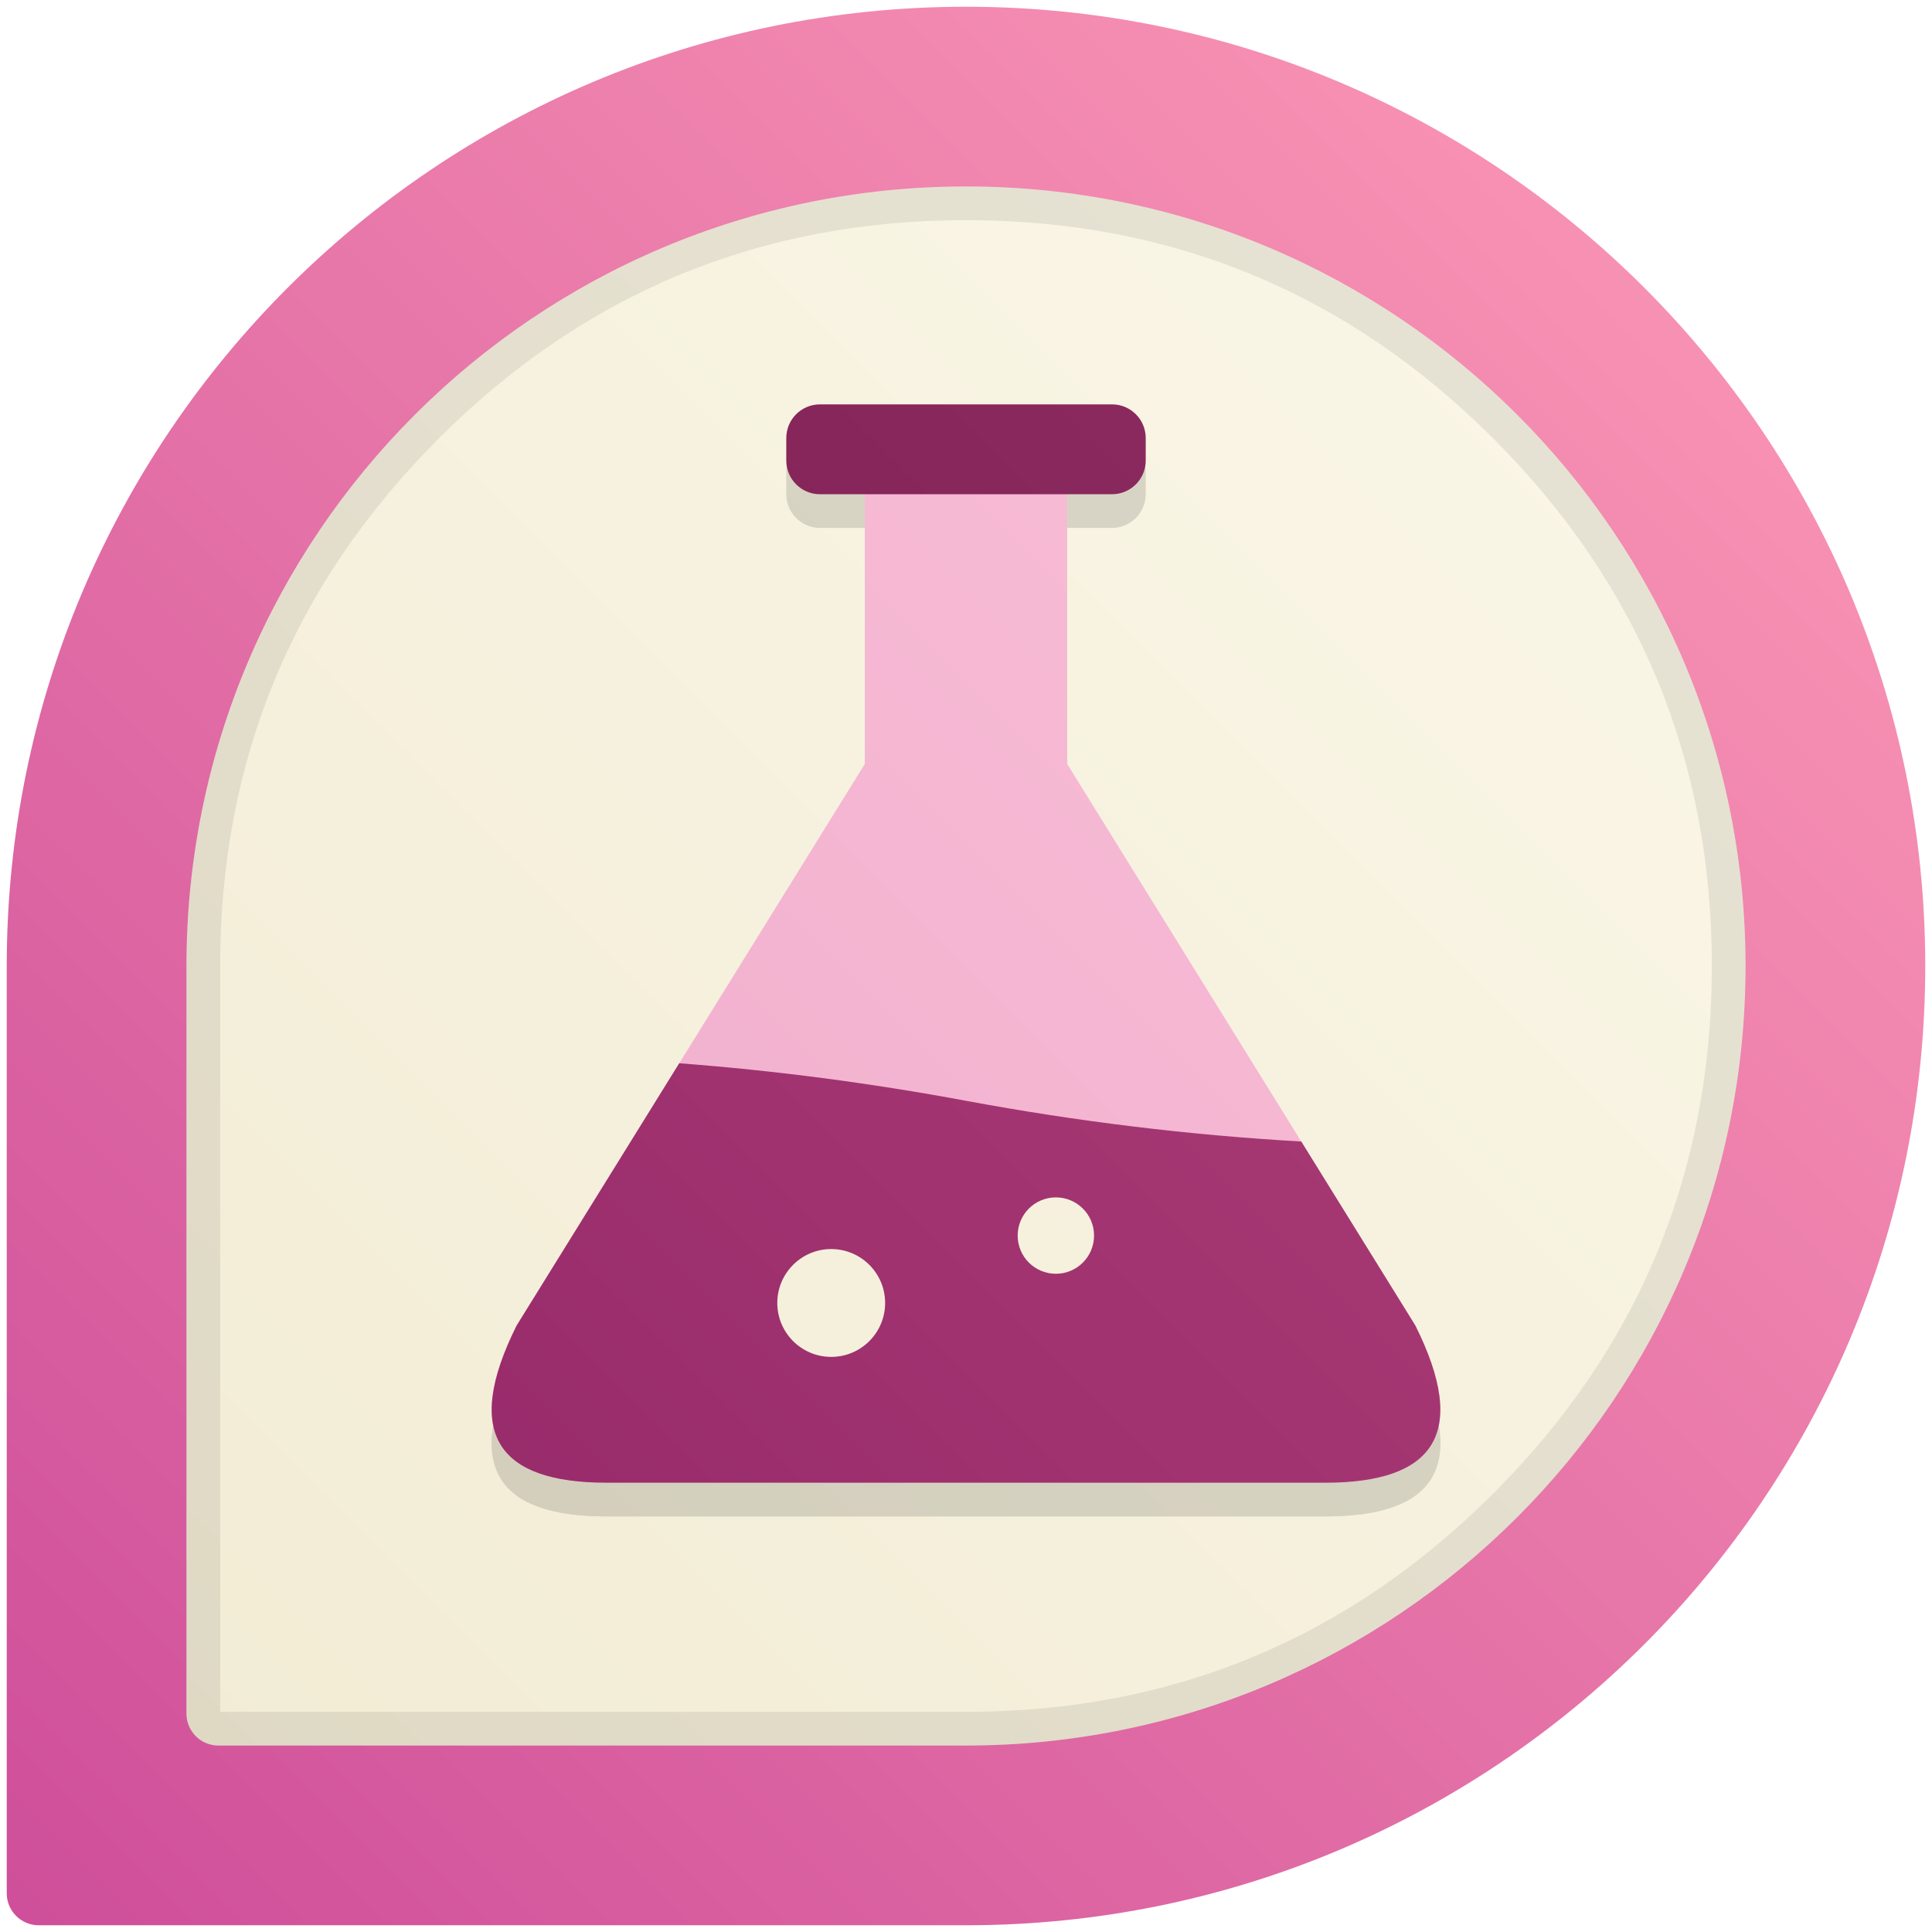
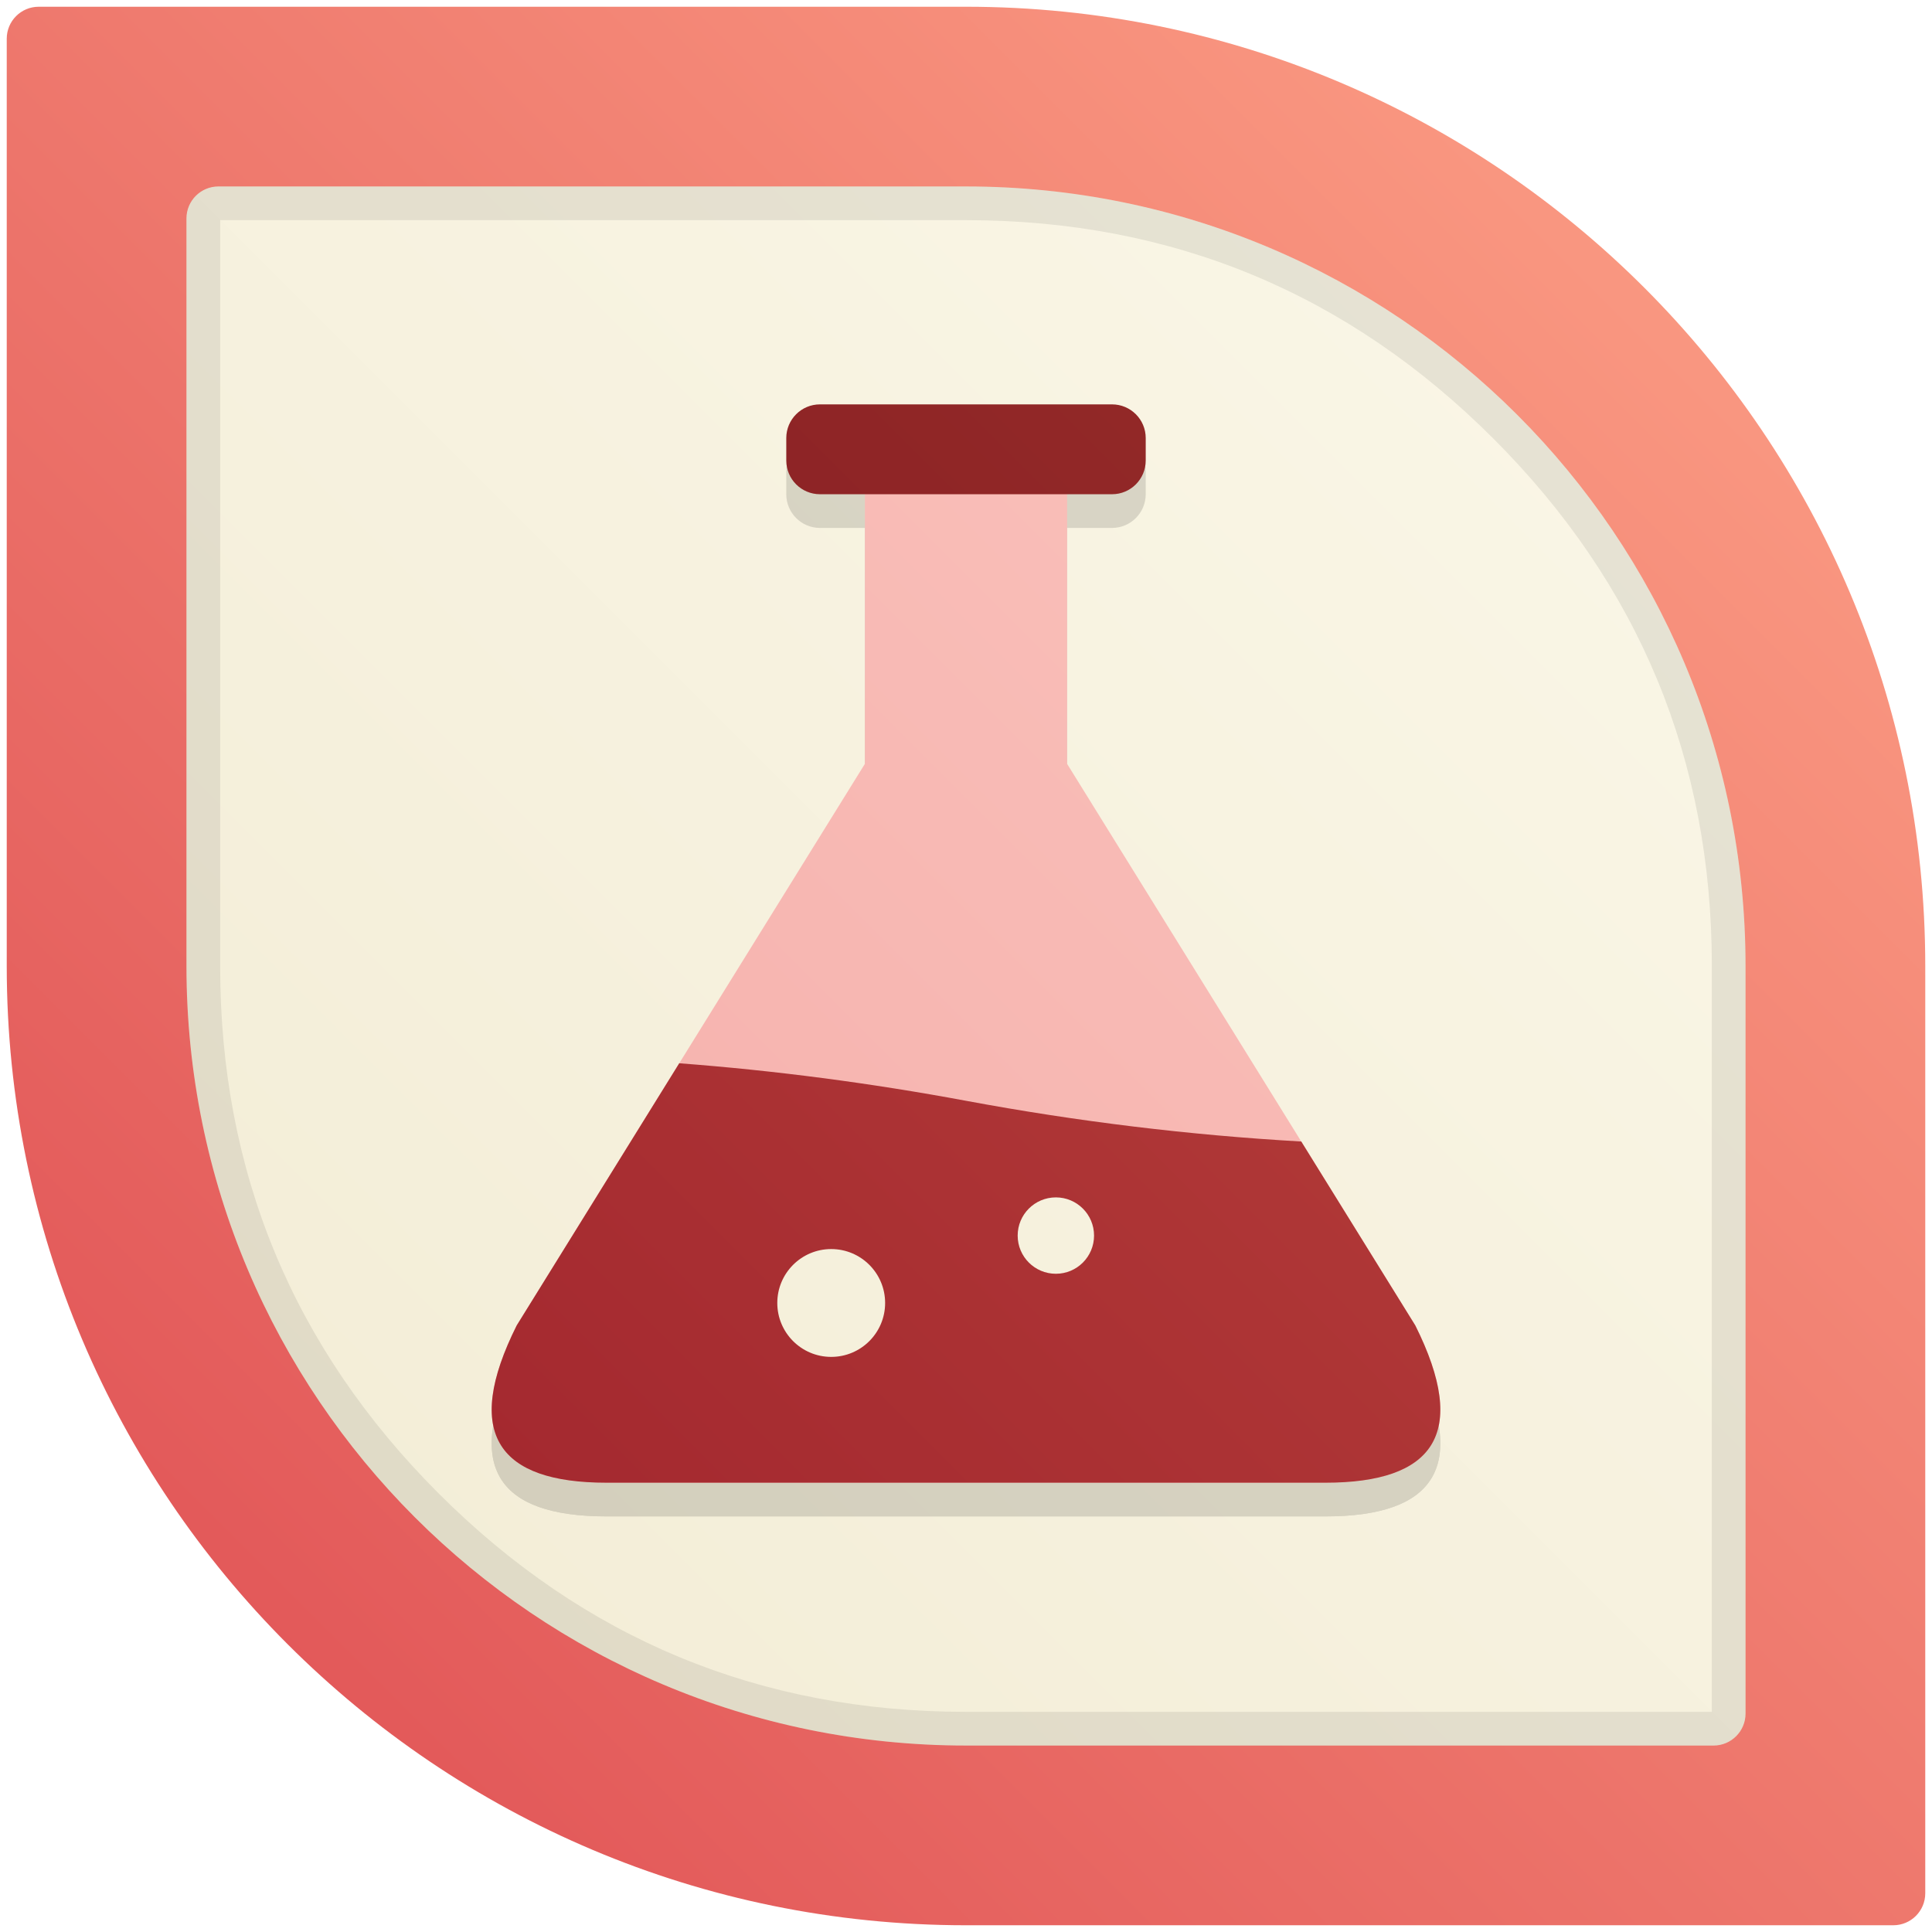
<svg xmlns="http://www.w3.org/2000/svg" width="86" height="86" viewBox="0 0 86 86">
  <defs>
    <linearGradient id="gD" x1="0.717" y1="85.283" x2="85.283" y2="0.717" gradientUnits="userSpaceOnUse">
-       <stop offset="0" stop-color="#8F2165" />
-       <stop offset="1" stop-color="#B74B7E" />
+       <stop offset="0" stop-color="#9B1D29" />
+       <stop offset="1" stop-color="#C04D42" />
    </linearGradient>
    <linearGradient id="gE" x1="0.717" y1="85.283" x2="85.283" y2="0.717" gradientUnits="userSpaceOnUse">
-       <stop offset="0" stop-color="#6F114D" />
-       <stop offset="1" stop-color="#963464" />
+       <stop offset="0" stop-color="#790C1B" />
+       <stop offset="1" stop-color="#9D352D" />
    </linearGradient>
    <linearGradient id="gF" x1="0.717" y1="85.283" x2="85.283" y2="0.717" gradientUnits="userSpaceOnUse">
-       <stop offset="0" stop-color="#CF4F9A" />
-       <stop offset="1" stop-color="#FE9CB7" />
+       <stop offset="0" stop-color="#DE4D52" />
+       <stop offset="1" stop-color="#FEA388" />
    </linearGradient>
    <linearGradient id="gT" x1="0.717" y1="85.283" x2="85.283" y2="0.717" gradientUnits="userSpaceOnUse">
-       <stop offset="0" stop-color="#EAA6C8" />
-       <stop offset="1" stop-color="#FEC5DB" />
+       <stop offset="0" stop-color="#F2A7A4" />
+       <stop offset="1" stop-color="#FDC9C2" />
    </linearGradient>
    <linearGradient id="gC" x1="0.717" y1="85.283" x2="85.283" y2="0.717" gradientUnits="userSpaceOnUse">
      <stop offset="0" stop-color="#F1EBD3" />
      <stop offset="1" stop-color="#FCF8EA" />
    </linearGradient>
  </defs>
-   <path fill="url(#gF)" d="M43,0.3 L43,0.3 A42.7 42.7 0 0 1 85.7,43 L85.7,43 A42.7 42.7 0 0 1 43,85.7 L1.723,85.7 A1.423 1.423 0 0 1 0.3,84.277 L0.3,43 A42.7 42.7 0 0 1 43,0.3 Z" />
-   <path fill="url(#gC)" d="M43,8.3 L43,8.3 A34.7 34.7 0 0 1 77.7,43 L77.7,43 A34.7 34.7 0 0 1 43,77.7 L9.723,77.7 A1.423 1.423 0 0 1 8.3,76.277 L8.3,43 A34.7 34.7 0 0 1 43,8.3 Z" />
-   <path fill="#000000" opacity="0.08" d="M43,8.3 C62.164,8.3 77.7,23.836 77.7,43 C77.7,62.164 62.164,77.7 43,77.7 L9.723,77.7 C8.937,77.7 8.3,77.063 8.3,76.277 L8.3,43 C8.3,23.836 23.836,8.3 43,8.3 Z M43,9.8 Q29.248,9.8 19.524,19.524 Q9.8,29.248 9.8,43 L9.8,76.2 L43,76.2 Q56.752,76.2 66.476,66.476 Q76.2,56.752 76.2,43 Q76.2,29.248 66.476,19.524 Q56.752,9.8 43,9.8 Z" />
+   <path fill="url(#gF)" d="M1.723,0.3 L43,0.3 A42.7 42.7 0 0 1 85.7,43 L85.7,84.277 A1.423 1.423 0 0 1 84.277,85.7 L43,85.7 A42.7 42.7 0 0 1 0.3,43 L0.3,1.723 A1.423 1.423 0 0 1 1.723,0.3 Z" />
+   <path fill="url(#gC)" d="M9.723,8.3 L43,8.3 A34.7 34.7 0 0 1 77.7,43 L77.7,76.277 A1.423 1.423 0 0 1 76.277,77.7 L43,77.7 A34.7 34.7 0 0 1 8.3,43 L8.3,9.723 A1.423 1.423 0 0 1 9.723,8.3 Z" />
+   <path fill="#000000" opacity="0.08" d="M9.723,8.3 L43,8.3 C62.164,8.3 77.7,23.836 77.7,43 L77.7,76.277 C77.7,77.063 77.063,77.7 76.277,77.7 L43,77.7 C23.836,77.7 8.3,62.164 8.3,43 L8.3,9.723 C8.3,8.937 8.937,8.3 9.723,8.3 Z M9.8,9.8 L9.8,43 Q9.8,56.752 19.524,66.476 Q29.248,76.2 43,76.2 L76.2,76.2 L76.2,43 Q76.2,29.248 66.476,19.524 Q56.752,9.8 43,9.8 Z" />
  <g opacity="0.13">
    <path fill="#000000" d="M38.5,22.5 L47.5,22.5 L47.5,35.5 L63,60.5 Q66.5,67.5 59,67.5 L27,67.5 Q19.5,67.5 23,60.5 L38.5,35.5 Z" />
    <path fill="#000000" d="M57.924,52.313 L63,60.5 Q64.801,64.103 63.689,65.851 Q62.64,67.5 59,67.5 L27,67.5 Q23.36,67.5 22.311,65.851 Q21.199,64.103 23,60.5 L30.235,48.83 Q36.618,49.313 43,50.5 Q50.462,51.888 57.924,52.313 Z" />
    <path fill="#000000" d="M36.5,19.5 L49.5,19.5 C50.328,19.5 51,20.172 51,21 L51,22 C51,22.828 50.328,23.5 49.5,23.5 L36.5,23.5 C35.672,23.5 35,22.828 35,22 L35,21 C35,20.172 35.672,19.5 36.5,19.5 Z" />
  </g>
  <path fill="url(#gT)" d="M38.5,21 L47.5,21 L47.5,34 L63,59 Q66.5,66 59,66 L27,66 Q19.5,66 23,59 L38.5,34 Z" />
  <path fill="url(#gD)" d="M57.924,50.813 L63,59 Q64.801,62.603 63.689,64.351 Q62.64,66 59,66 L27,66 Q23.36,66 22.311,64.351 Q21.199,62.603 23,59 L30.235,47.33 Q36.618,47.813 43,49 Q50.462,50.388 57.924,50.813 Z" />
  <path fill="url(#gE)" d="M36.5,18 L49.5,18 A1.5 1.5 0 0 1 51,19.5 L51,20.5 A1.5 1.5 0 0 1 49.5,22 L36.5,22 A1.5 1.5 0 0 1 35,20.5 L35,19.5 A1.5 1.5 0 0 1 36.5,18 Z" />
  <path fill="url(#gC)" d="M39.4,58 A2.4 2.4 0 1 1 34.6,58 A2.4 2.4 0 1 1 39.4,58 Z" />
  <path fill="url(#gC)" d="M48.7,55 A1.7 1.7 0 1 1 45.3,55 A1.7 1.7 0 1 1 48.7,55 Z" />
</svg>
